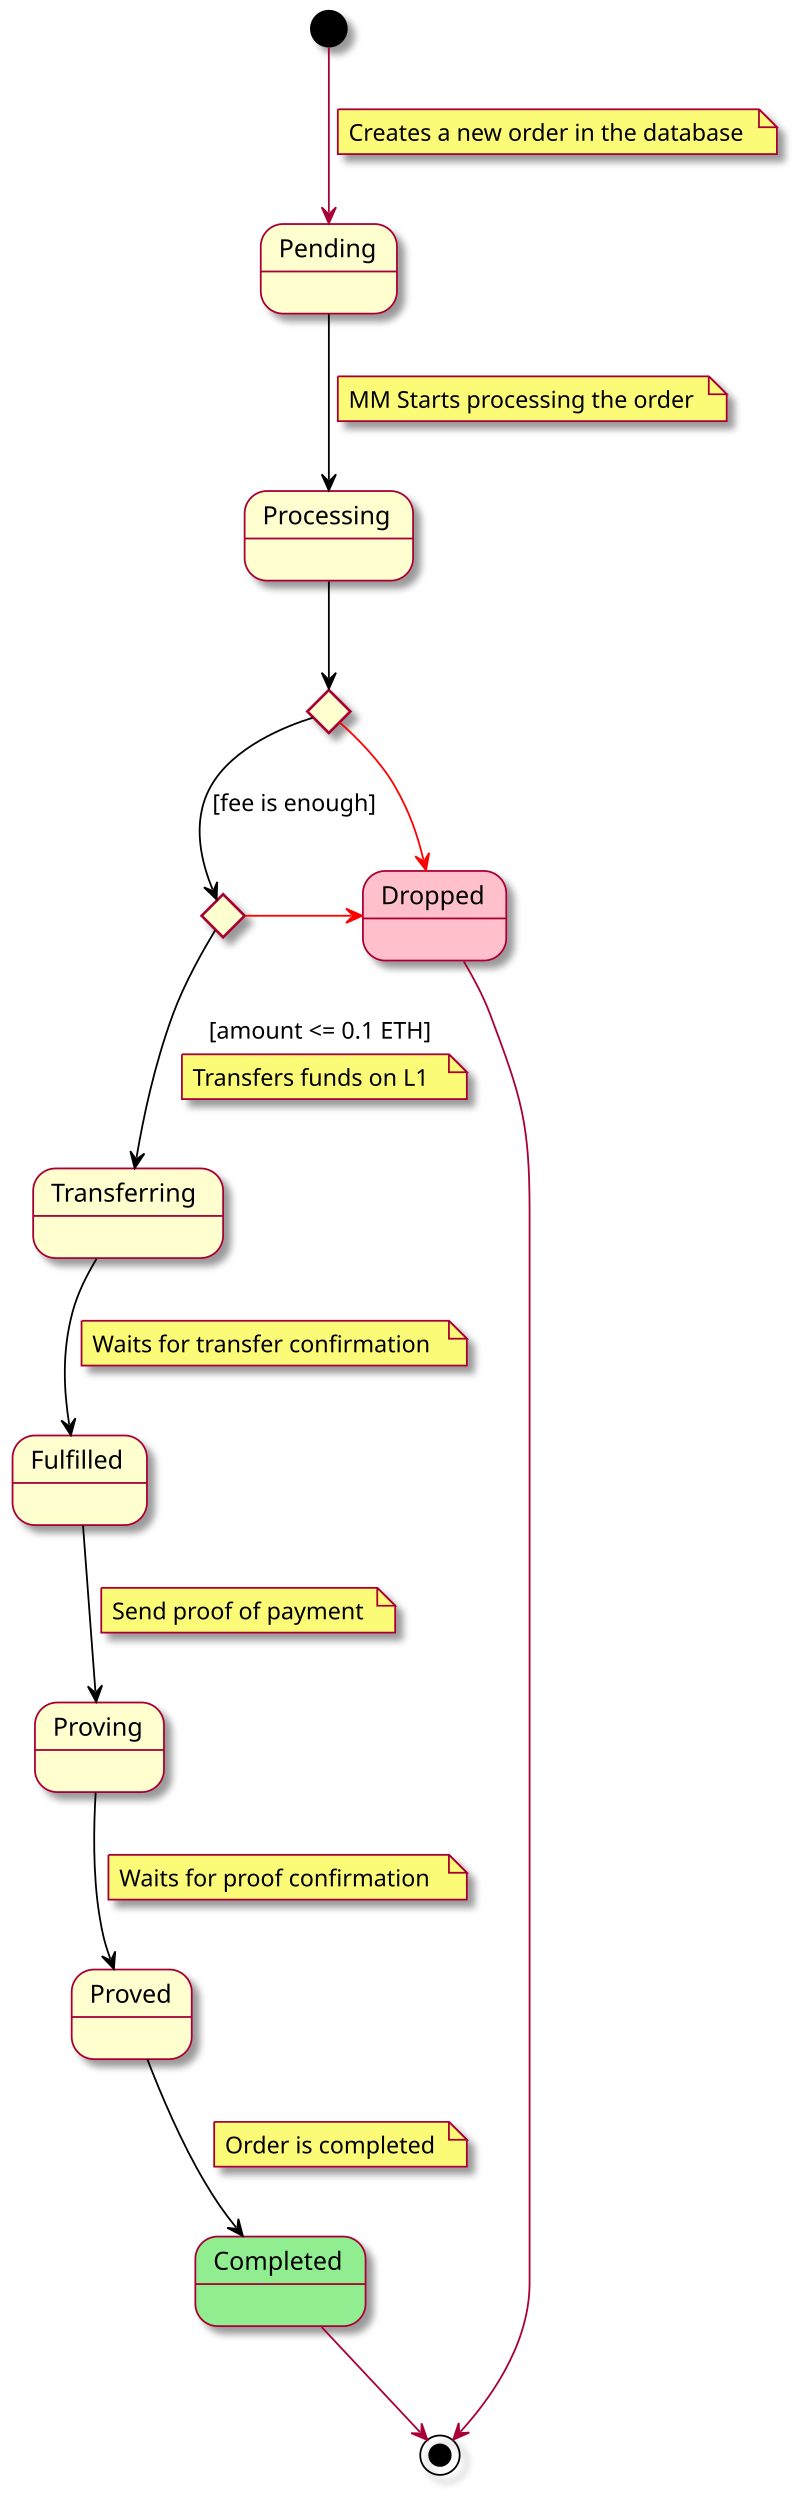
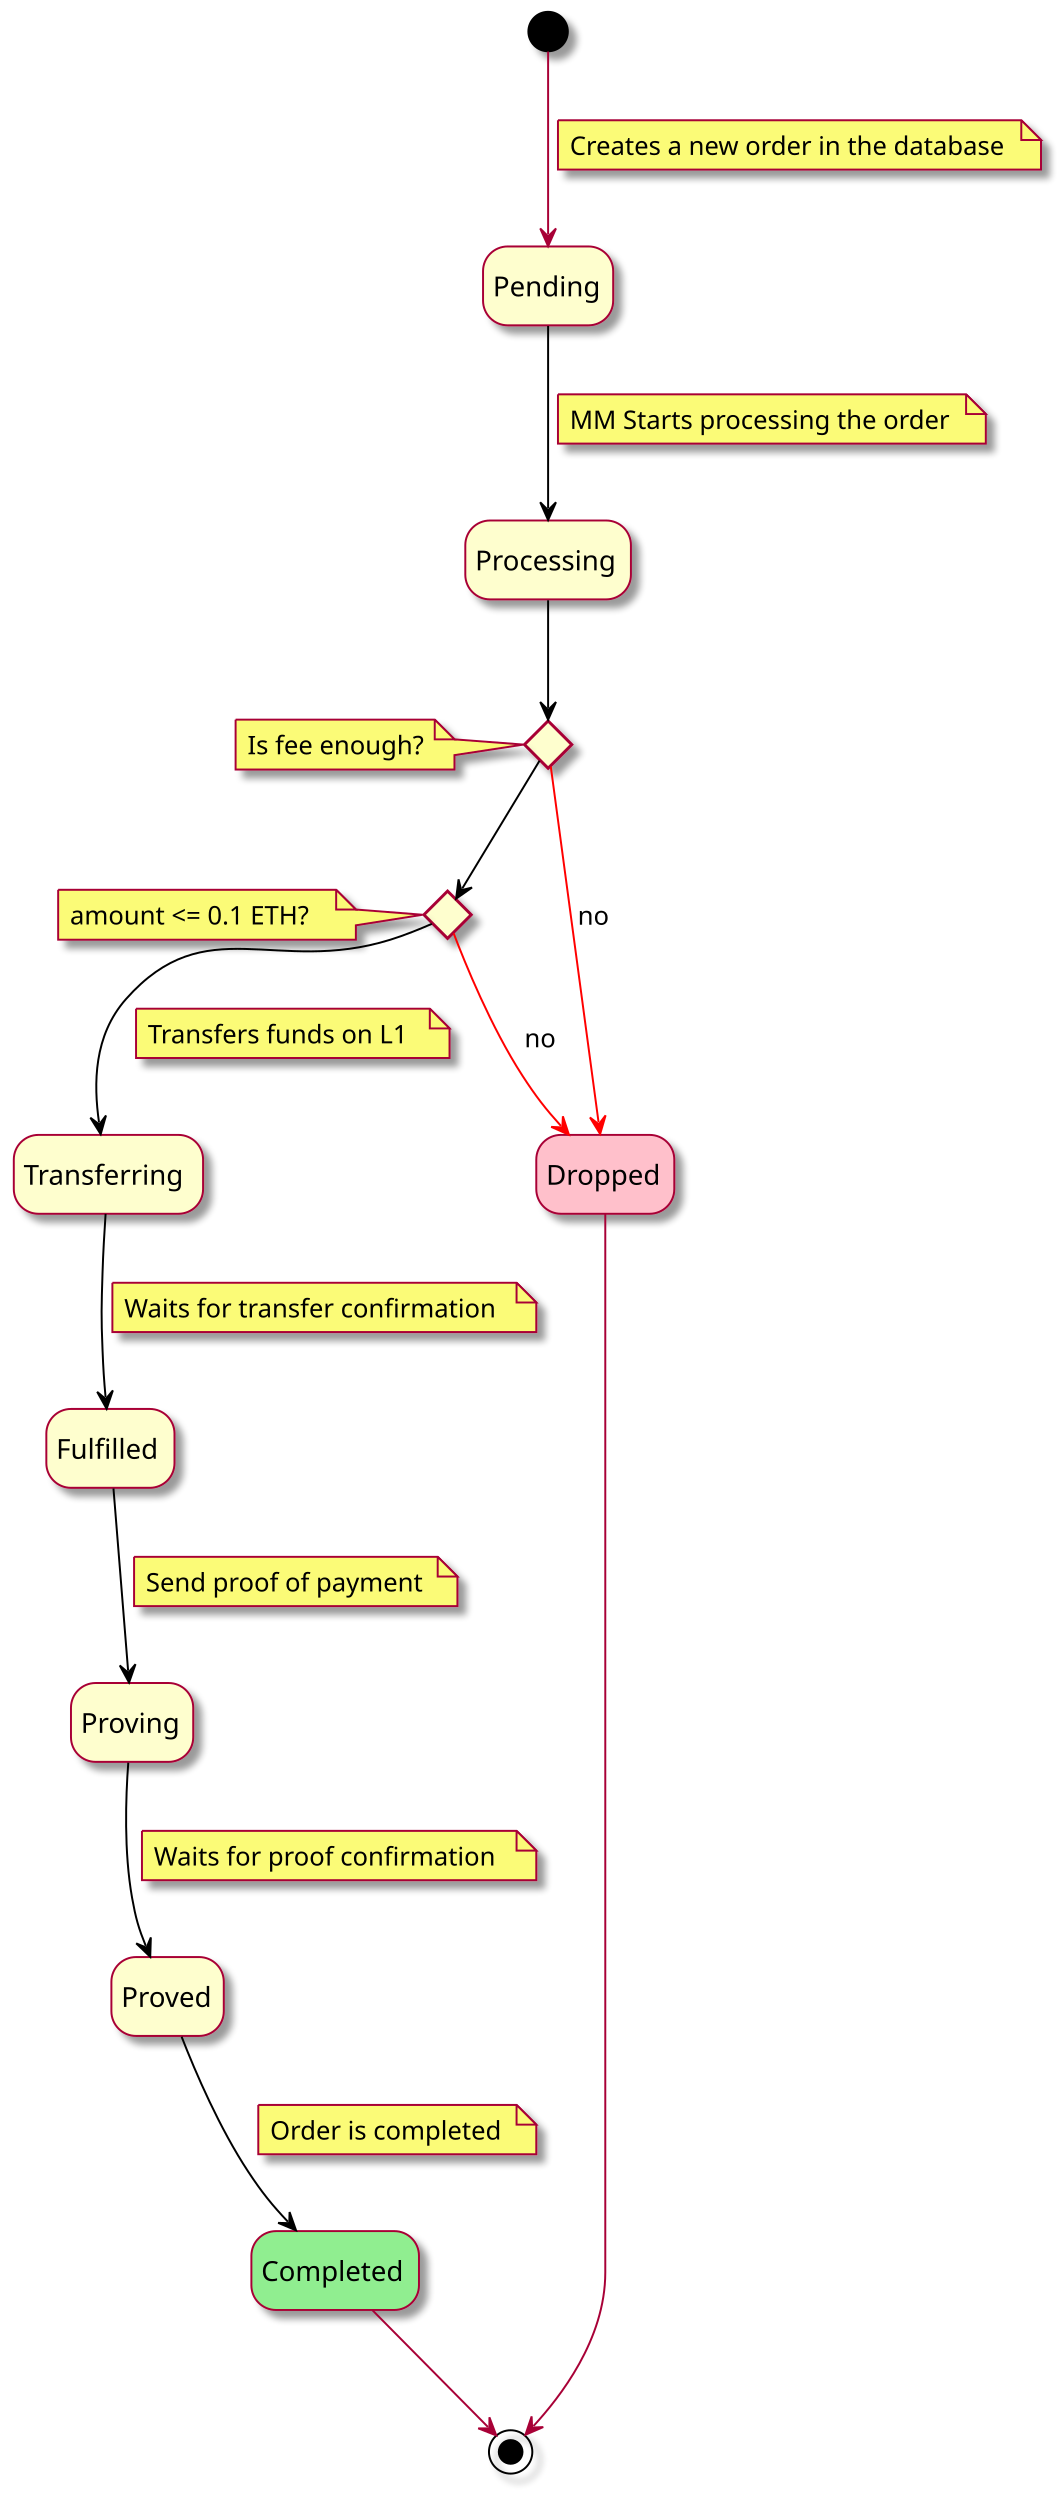
- <svg xmlns="http://www.w3.org/2000/svg" contentStyleType="text/css" height="2790px" preserveAspectRatio="none" style="width:884px;height:2790px;background:#FFFFFF;" version="1.1" viewBox="0 0 884 2790" width="884px" zoomAndPan="magnify">
+ <svg xmlns="http://www.w3.org/2000/svg" contentStyleType="text/css" height="2536px" preserveAspectRatio="none" style="width:1074px;height:2536px;background:#FFFFFF;" version="1.1" viewBox="0 0 1074 2536" width="1074px" zoomAndPan="magnify">
  <defs>
-     <filter height="300%" id="f1xmgrrt1f2ha5" width="300%" x="-1" y="-1">
+     <filter height="300%" id="fxh3hkgs57z1s" width="300%" x="-1" y="-1">
      <feGaussianBlur result="blurOut" stdDeviation="4.0" />
      <feColorMatrix in="blurOut" result="blurOut2" type="matrix" values="0 0 0 0 0 0 0 0 0 0 0 0 0 0 0 0 0 0 .4 0" />
      <feOffset dx="8.0" dy="8.0" in="blurOut2" result="blurOut3" />
      <feBlend in="SourceGraphic" in2="blurOut3" mode="normal" />
    </filter>
  </defs>
  <g>
-     <g id="Pending">
-       <rect fill="#FEFECE" filter="url(#f1xmgrrt1f2ha5)" height="100" rx="25" ry="25" style="stroke:#A80036;stroke-width:2.0;" width="152" x="291" y="250" />
-       <line style="stroke:#A80036;stroke-width:2.0;" x1="291" x2="443" y1="302.977" y2="302.977" />
-       <text fill="#000000" font-family="sans-serif" font-size="28" lengthAdjust="spacing" textLength="112" x="311" y="287.07">Pending</text>
+     <rect fill="#FEFECE" filter="url(#fxh3hkgs57z1s)" height="80" rx="25" ry="25" style="stroke:#A80036;stroke-width:2.0;" width="132" x="490" y="250" />
+     <text fill="#000000" font-family="sans-serif" font-size="28" lengthAdjust="spacing" textLength="112" x="500" y="300.582">Pending</text>
+     <rect fill="#FEFECE" filter="url(#fxh3hkgs57z1s)" height="80" rx="25" ry="25" style="stroke:#A80036;stroke-width:2.0;" width="168" x="472" y="528" />
+     <text fill="#000000" font-family="sans-serif" font-size="28" lengthAdjust="spacing" textLength="148" x="482" y="578.582">Processing</text>
+     <rect fill="#FEFECE" filter="url(#fxh3hkgs57z1s)" height="80" rx="25" ry="25" style="stroke:#A80036;stroke-width:2.0;" width="192" x="14" y="1151.24" />
+     <text fill="#000000" font-family="sans-serif" font-size="28" lengthAdjust="spacing" textLength="172" x="24" y="1201.822">Transferring</text>
+     <rect fill="#FEFECE" filter="url(#fxh3hkgs57z1s)" height="80" rx="25" ry="25" style="stroke:#A80036;stroke-width:2.0;" width="130" x="47" y="1429.24" />
+     <text fill="#000000" font-family="sans-serif" font-size="28" lengthAdjust="spacing" textLength="110" x="57" y="1479.822">Fulfilled</text>
+     <rect fill="#FEFECE" filter="url(#fxh3hkgs57z1s)" height="80" rx="25" ry="25" style="stroke:#A80036;stroke-width:2.0;" width="124" x="72" y="1707.24" />
+     <text fill="#000000" font-family="sans-serif" font-size="28" lengthAdjust="spacing" textLength="104" x="82" y="1757.822">Proving</text>
+     <rect fill="#FEFECE" filter="url(#fxh3hkgs57z1s)" height="80" rx="25" ry="25" style="stroke:#A80036;stroke-width:2.0;" width="114" x="113" y="1985.24" />
+     <text fill="#000000" font-family="sans-serif" font-size="28" lengthAdjust="spacing" textLength="94" x="123" y="2035.822">Proved</text>
+     <rect fill="#90EE90" filter="url(#fxh3hkgs57z1s)" height="80" rx="25" ry="25" style="stroke:#A80036;stroke-width:2.0;" width="170" x="255" y="2263.24" />
+     <text fill="#000000" font-family="sans-serif" font-size="28" lengthAdjust="spacing" textLength="150" x="265" y="2313.822">Completed</text>
+     <rect fill="#FFC0CB" filter="url(#fxh3hkgs57z1s)" height="80" rx="25" ry="25" style="stroke:#A80036;stroke-width:2.0;" width="140" x="544" y="1151.24" />
+     <text fill="#000000" font-family="sans-serif" font-size="28" lengthAdjust="spacing" textLength="120" x="554" y="1201.822">Dropped</text>
+     <ellipse cx="556" cy="32" fill="#000000" filter="url(#fxh3hkgs57z1s)" rx="20" ry="20" style="stroke:#000000;stroke-width:2.0;" />
+     <g id="elem_CheckFee">
+       <polygon fill="#FEFECE" filter="url(#fxh3hkgs57z1s)" points="556,731.3,580,755.3,556,779.3,532,755.3,556,731.3" style="stroke:#A80036;stroke-width:3.0;" />
    </g>
-     <g id="Processing">
-       <rect fill="#FEFECE" filter="url(#f1xmgrrt1f2ha5)" height="100" rx="25" ry="25" style="stroke:#A80036;stroke-width:2.0;" width="188" x="273" y="548" />
-       <line style="stroke:#A80036;stroke-width:2.0;" x1="273" x2="461" y1="600.977" y2="600.977" />
-       <text fill="#000000" font-family="sans-serif" font-size="28" lengthAdjust="spacing" textLength="148" x="293" y="585.07">Processing</text>
-     </g>
-     <g id="Transferring">
-       <rect fill="#FEFECE" filter="url(#f1xmgrrt1f2ha5)" height="100" rx="25" ry="25" style="stroke:#A80036;stroke-width:2.0;" width="212" x="37" y="1304" />
-       <line style="stroke:#A80036;stroke-width:2.0;" x1="37" x2="249" y1="1356.977" y2="1356.977" />
-       <text fill="#000000" font-family="sans-serif" font-size="28" lengthAdjust="spacing" textLength="172" x="57" y="1341.07">Transferring</text>
-     </g>
-     <g id="Fulfilled">
-       <rect fill="#FEFECE" filter="url(#f1xmgrrt1f2ha5)" height="100" rx="25" ry="25" style="stroke:#A80036;stroke-width:2.0;" width="150" x="14" y="1602" />
-       <line style="stroke:#A80036;stroke-width:2.0;" x1="14" x2="164" y1="1654.977" y2="1654.977" />
-       <text fill="#000000" font-family="sans-serif" font-size="28" lengthAdjust="spacing" textLength="110" x="34" y="1639.07">Fulfilled</text>
-     </g>
-     <g id="Proving">
-       <rect fill="#FEFECE" filter="url(#f1xmgrrt1f2ha5)" height="100" rx="25" ry="25" style="stroke:#A80036;stroke-width:2.0;" width="144" x="39" y="1900" />
-       <line style="stroke:#A80036;stroke-width:2.0;" x1="39" x2="183" y1="1952.977" y2="1952.977" />
-       <text fill="#000000" font-family="sans-serif" font-size="28" lengthAdjust="spacing" textLength="104" x="59" y="1937.07">Proving</text>
-     </g>
-     <g id="Proved">
-       <rect fill="#FEFECE" filter="url(#f1xmgrrt1f2ha5)" height="100" rx="25" ry="25" style="stroke:#A80036;stroke-width:2.0;" width="134" x="80" y="2198" />
-       <line style="stroke:#A80036;stroke-width:2.0;" x1="80" x2="214" y1="2250.977" y2="2250.977" />
-       <text fill="#000000" font-family="sans-serif" font-size="28" lengthAdjust="spacing" textLength="94" x="100" y="2235.07">Proved</text>
-     </g>
-     <g id="Completed">
-       <rect fill="#90EE90" filter="url(#f1xmgrrt1f2ha5)" height="100" rx="25" ry="25" style="stroke:#A80036;stroke-width:2.0;" width="190" x="218" y="2496" />
-       <line style="stroke:#A80036;stroke-width:2.0;" x1="218" x2="408" y1="2548.977" y2="2548.977" />
-       <text fill="#000000" font-family="sans-serif" font-size="28" lengthAdjust="spacing" textLength="150" x="238" y="2533.07">Completed</text>
-     </g>
-     <g id="Dropped">
-       <rect fill="#FFC0CB" filter="url(#f1xmgrrt1f2ha5)" height="100" rx="25" ry="25" style="stroke:#A80036;stroke-width:2.0;" width="160" x="405" y="972" />
-       <line style="stroke:#A80036;stroke-width:2.0;" x1="405" x2="565" y1="1024.977" y2="1024.977" />
-       <text fill="#000000" font-family="sans-serif" font-size="28" lengthAdjust="spacing" textLength="120" x="425" y="1009.07">Dropped</text>
-     </g>
-     <ellipse cx="367" cy="32" fill="#000000" filter="url(#f1xmgrrt1f2ha5)" rx="20" ry="20" style="stroke:#000000;stroke-width:2.0;" />
-     <g id="elem_CheckFee">
-       <polygon fill="#FEFECE" filter="url(#f1xmgrrt1f2ha5)" points="367,770,391,794,367,818,343,794,367,770" style="stroke:#A80036;stroke-width:3.0;" />
+     <g id="elem_GMN14">
+       <path d="M239,730 L239,780.621 A0,0 0 0 0 239,780.621 L461,780.621 A0,0 0 0 0 461,780.621 L461,766 L531,755.3 L461,750 L461,750 L441,730 L239,730 A0,0 0 0 0 239,730 " fill="#FBFB77" filter="url(#fxh3hkgs57z1s)" style="stroke:#A80036;stroke-width:2.0;" />
+       <path d="M441,730 L441,750 L461,750 L441,730 " fill="#FBFB77" style="stroke:#A80036;stroke-width:2.0;" />
+       <text fill="#000000" font-family="sans-serif" font-size="26" lengthAdjust="spacing" textLength="180" x="251" y="765.137">Is fee enough?</text>
    </g>
    <g id="elem_CheckAmount">
-       <polygon fill="#FEFECE" filter="url(#f1xmgrrt1f2ha5)" points="249,998,273,1022,249,1046,225,1022,249,998" style="stroke:#A80036;stroke-width:3.0;" />
+       <polygon fill="#FEFECE" filter="url(#fxh3hkgs57z1s)" points="454,903.92,478,927.92,454,951.92,430,927.92,454,903.92" style="stroke:#A80036;stroke-width:3.0;" />
    </g>
-     <ellipse cx="491" cy="2740" fill="none" filter="url(#f1xmgrrt1f2ha5)" rx="22" ry="22" style="stroke:#000000;stroke-width:2.0;" />
-     <ellipse cx="491" cy="2740" fill="#000000" rx="12" ry="12" style="stroke:#000000;stroke-width:2.0;" />
+     <g id="elem_GMN18">
+       <path d="M59,902.62 L59,953.241 A0,0 0 0 0 59,953.241 L361,953.241 A0,0 0 0 0 361,953.241 L361,938.62 L428.72,927.92 L361,922.62 L361,922.62 L341,902.62 L59,902.62 A0,0 0 0 0 59,902.62 " fill="#FBFB77" filter="url(#fxh3hkgs57z1s)" style="stroke:#A80036;stroke-width:2.0;" />
+       <path d="M341,902.62 L341,922.62 L361,922.62 L341,902.62 " fill="#FBFB77" style="stroke:#A80036;stroke-width:2.0;" />
+       <text fill="#000000" font-family="sans-serif" font-size="26" lengthAdjust="spacing" textLength="260" x="71" y="937.757">amount &lt;= 0.1 ETH?</text>
+     </g>
+     <ellipse cx="518" cy="2487.24" fill="none" filter="url(#fxh3hkgs57z1s)" rx="22" ry="22" style="stroke:#000000;stroke-width:2.0;" />
+     <ellipse cx="518" cy="2487.24" fill="#000000" rx="12" ry="12" style="stroke:#000000;stroke-width:2.0;" />
    <g id="link_*start*_Pending">
-       <path d="M367,52.98 C367,93.66 367,178.28 367,237.3 " fill="none" id="*start*-to-Pending" style="stroke:#A80036;stroke-width:2.0;" />
-       <polygon fill="#A80036" points="367,249.3,375,231.3,367,239.3,359,231.3,367,249.3" style="stroke:#A80036;stroke-width:2.0;" />
-       <path d="M377,122 L377,172 L867,172 L867,142 L847,122 L377,122 " fill="#FBFB77" filter="url(#f1xmgrrt1f2ha5)" style="stroke:#A80036;stroke-width:2.0;" />
-       <path d="M847,122 L847,142 L867,142 L847,122 " fill="#FBFB77" style="stroke:#A80036;stroke-width:2.0;" />
-       <text fill="#000000" font-family="sans-serif" font-size="26" lengthAdjust="spacing" textLength="448" x="389" y="157.137">Creates a new order in the database</text>
+       <path d="M556,52.26 C556,93.44 556,182.24 556,237.76 " fill="none" id="*start*-to-Pending" style="stroke:#A80036;stroke-width:2.0;" />
+       <polygon fill="#A80036" points="556,249.76,564,231.76,556,239.76,548,231.76,556,249.76" style="stroke:#A80036;stroke-width:2.0;" />
+       <path d="M566,122 L566,172 L1056,172 L1056,142 L1036,122 L566,122 " fill="#FBFB77" filter="url(#fxh3hkgs57z1s)" style="stroke:#A80036;stroke-width:2.0;" />
+       <path d="M1036,122 L1036,142 L1056,142 L1036,122 " fill="#FBFB77" style="stroke:#A80036;stroke-width:2.0;" />
+       <text fill="#000000" font-family="sans-serif" font-size="26" lengthAdjust="spacing" textLength="448" x="578" y="157.137">Creates a new order in the database</text>
    </g>
    <g id="link_Pending_Processing">
-       <path d="M367,350.54 C367,405.02 367,480.88 367,535.38 " fill="none" id="Pending-to-Processing" style="stroke:#000000;stroke-width:2.0;" />
-       <polygon fill="#000000" points="367,547.38,375,529.38,367,537.38,359,529.38,367,547.38" style="stroke:#000000;stroke-width:2.0;" />
-       <path d="M377,420 L377,470 L811,470 L811,440 L791,420 L377,420 " fill="#FBFB77" filter="url(#f1xmgrrt1f2ha5)" style="stroke:#A80036;stroke-width:2.0;" />
-       <path d="M791,420 L791,440 L811,440 L791,420 " fill="#FBFB77" style="stroke:#A80036;stroke-width:2.0;" />
-       <text fill="#000000" font-family="sans-serif" font-size="26" lengthAdjust="spacing" textLength="392" x="389" y="455.137">MM Starts processing the order</text>
+       <path d="M556,330.68 C556,382.9 556,463.4 556,515.52 " fill="none" id="Pending-to-Processing" style="stroke:#000000;stroke-width:2.0;" />
+       <polygon fill="#000000" points="556,527.52,564,509.52,556,517.52,548,509.52,556,527.52" style="stroke:#000000;stroke-width:2.0;" />
+       <path d="M566,400 L566,450 L1000,450 L1000,420 L980,400 L566,400 " fill="#FBFB77" filter="url(#fxh3hkgs57z1s)" style="stroke:#A80036;stroke-width:2.0;" />
+       <path d="M980,400 L980,420 L1000,420 L980,400 " fill="#FBFB77" style="stroke:#A80036;stroke-width:2.0;" />
+       <text fill="#000000" font-family="sans-serif" font-size="26" lengthAdjust="spacing" textLength="392" x="578" y="435.137">MM Starts processing the order</text>
    </g>
    <g id="link_Processing_CheckFee">
-       <path d="M367,648.94 C367,687.38 367,727.2 367,756.76 " fill="none" id="Processing-to-CheckFee" style="stroke:#000000;stroke-width:2.0;" />
-       <polygon fill="#000000" points="367,768.76,375,750.76,367,758.76,359,750.76,367,768.76" style="stroke:#000000;stroke-width:2.0;" />
+       <path d="M556,608.88 C556,645.66 556,687.64 556,718.12 " fill="none" id="Processing-to-CheckFee" style="stroke:#000000;stroke-width:2.0;" />
+       <polygon fill="#000000" points="556,730.12,564,712.12,556,720.12,548,712.12,556,730.12" style="stroke:#000000;stroke-width:2.0;" />
    </g>
    <g id="link_CheckFee_CheckAmount">
-       <path d="M349.22,800.9 C319.28,810.22 259.64,833.68 235,878 C212.36,918.7 225.998,965.085 237.258,992.764 " fill="none" id="CheckFee-to-CheckAmount" style="stroke:#000000;stroke-width:2.0;" />
-       <polygon fill="#000000" points="241.78,1003.88,242.408,984.192,238.012,994.617,227.587,990.221,241.78,1003.88" style="stroke:#000000;stroke-width:2.0;" />
-       <text fill="#000000" font-family="sans-serif" font-size="26" lengthAdjust="spacing" textLength="186" x="237" y="905.137">[fee is enough]</text>
+       <path d="M547.3,771.68 C528.04,803.54 488.129,869.491 468.889,901.311 " fill="none" id="CheckFee-to-CheckAmount" style="stroke:#000000;stroke-width:2.0;" />
+       <polygon fill="#000000" points="462.68,911.58,478.839,900.316,467.854,903.023,465.148,892.038,462.68,911.58" style="stroke:#000000;stroke-width:2.0;" />
    </g>
    <g id="link_CheckFee_Dropped">
-       <path d="M379.28,806.42 C395.6,820.9 424.3,848.66 441,878 C457.46,906.94 465.663,931.1 472.583,959.54 " fill="none" id="CheckFee-to-Dropped" style="stroke:#FF0000;stroke-width:2.0;" />
-       <polygon fill="#FF0000" points="475.42,971.2,478.938,951.819,473.056,961.484,463.391,955.602,475.42,971.2" style="stroke:#FF0000;stroke-width:2.0;" />
+       <path d="M558.72,777.56 C567.74,844.78 595.223,1049.347 607.183,1138.447 " fill="none" id="CheckFee-to-Dropped" style="stroke:#FF0000;stroke-width:2.0;" />
+       <polygon fill="#FF0000" points="608.78,1150.34,614.314,1131.436,607.45,1140.429,598.456,1133.564,608.78,1150.34" style="stroke:#FF0000;stroke-width:2.0;" />
+       <text fill="#000000" font-family="sans-serif" font-size="26" lengthAdjust="spacing" textLength="32" x="586" y="938.057">no</text>
    </g>
    <g id="link_CheckAmount_Transferring">
-       <path d="M240.18,1038.14 C227.94,1058.28 205.92,1096.7 193,1132 C172,1189.38 160.033,1246.69 152.333,1291.95 " fill="none" id="CheckAmount-to-Transferring" style="stroke:#000000;stroke-width:2.0;" />
-       <polygon fill="#000000" points="150.32,1303.78,161.226,1287.377,151.997,1293.922,145.452,1284.693,150.32,1303.78" style="stroke:#000000;stroke-width:2.0;" />
-       <text fill="#000000" font-family="sans-serif" font-size="26" lengthAdjust="spacing" textLength="266" x="233" y="1159.137">[amount &lt;= 0.1 ETH]</text>
-       <path d="M203,1176.621 L203,1226.621 L521,1226.621 L521,1196.621 L501,1176.621 L203,1176.621 " fill="#FBFB77" filter="url(#f1xmgrrt1f2ha5)" style="stroke:#A80036;stroke-width:2.0;" />
-       <path d="M501,1176.621 L501,1196.621 L521,1196.621 L501,1176.621 " fill="#FBFB77" style="stroke:#A80036;stroke-width:2.0;" />
-       <text fill="#000000" font-family="sans-serif" font-size="26" lengthAdjust="spacing" textLength="276" x="215" y="1211.758">Transfers funds on L1</text>
+       <path d="M438,937.18 C426.5,942.18 410.5,948.74 396,953.24 C279.44,989.46 209.06,921.98 128,1013.24 C94.96,1050.44 94.829,1099.16 100.449,1138.64 " fill="none" id="CheckAmount-to-Transferring" style="stroke:#000000;stroke-width:2.0;" />
+       <polygon fill="#000000" points="102.14,1150.52,107.523,1131.572,100.731,1140.62,91.683,1133.827,102.14,1150.52" style="stroke:#000000;stroke-width:2.0;" />
+       <path d="M138,1023.24 L138,1073.24 L456,1073.24 L456,1043.24 L436,1023.24 L138,1023.24 " fill="#FBFB77" filter="url(#fxh3hkgs57z1s)" style="stroke:#A80036;stroke-width:2.0;" />
+       <path d="M436,1023.24 L436,1043.24 L456,1043.24 L436,1023.24 " fill="#FBFB77" style="stroke:#A80036;stroke-width:2.0;" />
+       <text fill="#000000" font-family="sans-serif" font-size="26" lengthAdjust="spacing" textLength="276" x="150" y="1058.377">Transfers funds on L1</text>
    </g>
    <g id="link_CheckAmount_Dropped">
-       <path d="M273.9,1022 C317.32,1022 348.76,1022 392.18,1022 " fill="none" id="CheckAmount-to-Dropped" style="stroke:#FF0000;stroke-width:2.0;" />
-       <polygon fill="#FF0000" points="404.18,1022,386.18,1014,394.18,1022,386.18,1030,404.18,1022" style="stroke:#FF0000;stroke-width:2.0;" />
+       <path d="M460.18,946.72 C471.66,976.92 498.04,1041.86 530,1091.24 C543.64,1112.3 553.381,1124.791 569.081,1142.191 " fill="none" id="CheckAmount-to-Dropped" style="stroke:#FF0000;stroke-width:2.0;" />
+       <polygon fill="#FF0000" points="577.12,1151.1,571.001,1132.377,570.421,1143.676,559.122,1143.095,577.12,1151.1" style="stroke:#FF0000;stroke-width:2.0;" />
+       <text fill="#000000" font-family="sans-serif" font-size="26" lengthAdjust="spacing" textLength="32" x="532" y="1062.377">no</text>
    </g>
    <g id="link_Transferring_Fulfilled">
-       <path d="M107.86,1404.7 C97.04,1422.48 86.52,1443.32 81,1464 C68.84,1509.6 71.31,1551.823 77.25,1589.883 " fill="none" id="Transferring-to-Fulfilled" style="stroke:#000000;stroke-width:2.0;" />
-       <polygon fill="#000000" points="79.1,1601.74,84.229,1582.722,77.558,1591.86,68.42,1585.189,79.1,1601.74" style="stroke:#000000;stroke-width:2.0;" />
-       <path d="M91,1474 L91,1524 L521,1524 L521,1494 L501,1474 L91,1474 " fill="#FBFB77" filter="url(#f1xmgrrt1f2ha5)" style="stroke:#A80036;stroke-width:2.0;" />
-       <path d="M501,1474 L501,1494 L521,1494 L501,1474 " fill="#FBFB77" style="stroke:#A80036;stroke-width:2.0;" />
-       <text fill="#000000" font-family="sans-serif" font-size="26" lengthAdjust="spacing" textLength="388" x="103" y="1509.137">Waits for transfer confirmation</text>
+       <path d="M107.12,1231.38 C105.9,1249.5 104.6,1271.48 104,1291.24 C102.94,1325.9 102.58,1334.6 104,1369.24 C104.8,1389.02 105.438,1399.049 107.078,1417.169 " fill="none" id="Transferring-to-Fulfilled" style="stroke:#000000;stroke-width:2.0;" />
+       <polygon fill="#000000" points="108.16,1429.12,114.505,1410.472,107.259,1419.161,98.57,1411.914,108.16,1429.12" style="stroke:#000000;stroke-width:2.0;" />
+       <path d="M114,1301.24 L114,1351.24 L544,1351.24 L544,1321.24 L524,1301.24 L114,1301.24 " fill="#FBFB77" filter="url(#fxh3hkgs57z1s)" style="stroke:#A80036;stroke-width:2.0;" />
+       <path d="M524,1301.24 L524,1321.24 L544,1321.24 L524,1301.24 " fill="#FBFB77" style="stroke:#A80036;stroke-width:2.0;" />
+       <text fill="#000000" font-family="sans-serif" font-size="26" lengthAdjust="spacing" textLength="388" x="126" y="1336.377">Waits for transfer confirmation</text>
    </g>
    <g id="link_Fulfilled_Proving">
-       <path d="M92.64,1702.54 C96.7,1757.02 102.384,1832.914 106.464,1887.414 " fill="none" id="Fulfilled-to-Proving" style="stroke:#000000;stroke-width:2.0;" />
-       <polygon fill="#000000" points="107.36,1899.38,113.994,1880.833,106.614,1889.408,98.039,1882.027,107.36,1899.38" style="stroke:#000000;stroke-width:2.0;" />
-       <path d="M113,1772 L113,1822 L441,1822 L441,1792 L421,1772 L113,1772 " fill="#FBFB77" filter="url(#f1xmgrrt1f2ha5)" style="stroke:#A80036;stroke-width:2.0;" />
-       <path d="M421,1772 L421,1792 L441,1792 L421,1772 " fill="#FBFB77" style="stroke:#A80036;stroke-width:2.0;" />
-       <text fill="#000000" font-family="sans-serif" font-size="26" lengthAdjust="spacing" textLength="286" x="125" y="1807.137">Send proof of payment</text>
+       <path d="M115.1,1509.92 C119.3,1562.14 125.756,1642.679 129.956,1694.799 " fill="none" id="Fulfilled-to-Proving" style="stroke:#000000;stroke-width:2.0;" />
+       <polygon fill="#000000" points="130.92,1706.76,137.448,1688.176,130.117,1696.792,121.5,1689.461,130.92,1706.76" style="stroke:#000000;stroke-width:2.0;" />
+       <path d="M136,1579.24 L136,1629.24 L464,1629.24 L464,1599.24 L444,1579.24 L136,1579.24 " fill="#FBFB77" filter="url(#fxh3hkgs57z1s)" style="stroke:#A80036;stroke-width:2.0;" />
+       <path d="M444,1579.24 L444,1599.24 L464,1599.24 L444,1579.24 " fill="#FBFB77" style="stroke:#A80036;stroke-width:2.0;" />
+       <text fill="#000000" font-family="sans-serif" font-size="26" lengthAdjust="spacing" textLength="286" x="148" y="1614.377">Send proof of payment</text>
    </g>
    <g id="link_Proving_Proved">
-       <path d="M106.76,2000.52 C104.5,2038.24 103.5,2091.78 111,2138 C114.22,2157.9 116.584,2167.772 123.084,2186.072 " fill="none" id="Proving-to-Proved" style="stroke:#000000;stroke-width:2.0;" />
-       <polygon fill="#000000" points="127.1,2197.38,128.614,2177.74,123.753,2187.957,113.537,2183.096,127.1,2197.38" style="stroke:#000000;stroke-width:2.0;" />
-       <path d="M121,2070 L121,2120 L521,2120 L521,2090 L501,2070 L121,2070 " fill="#FBFB77" filter="url(#f1xmgrrt1f2ha5)" style="stroke:#A80036;stroke-width:2.0;" />
-       <path d="M501,2070 L501,2090 L521,2090 L501,2070 " fill="#FBFB77" style="stroke:#A80036;stroke-width:2.0;" />
-       <text fill="#000000" font-family="sans-serif" font-size="26" lengthAdjust="spacing" textLength="358" x="133" y="2105.137">Waits for proof confirmation</text>
+       <path d="M130.12,1788.04 C127.46,1823.92 125.7,1878.62 134,1925.24 C137.62,1945.58 140.634,1956.126 147.874,1973.906 " fill="none" id="Proving-to-Proved" style="stroke:#000000;stroke-width:2.0;" />
+       <polygon fill="#000000" points="152.4,1985.02,153.021,1965.332,148.629,1975.758,138.202,1971.366,152.4,1985.02" style="stroke:#000000;stroke-width:2.0;" />
+       <path d="M144,1857.24 L144,1907.24 L544,1907.24 L544,1877.24 L524,1857.24 L144,1857.24 " fill="#FBFB77" filter="url(#fxh3hkgs57z1s)" style="stroke:#A80036;stroke-width:2.0;" />
+       <path d="M524,1857.24 L524,1877.24 L544,1877.24 L524,1857.24 " fill="#FBFB77" style="stroke:#A80036;stroke-width:2.0;" />
+       <text fill="#000000" font-family="sans-serif" font-size="26" lengthAdjust="spacing" textLength="358" x="156" y="1892.377">Waits for proof confirmation</text>
    </g>
    <g id="link_Proved_Completed">
-       <path d="M164.48,2298.22 C179.32,2336.74 202.42,2391.46 229,2436 C241.18,2456.4 249.167,2467.966 263.507,2485.907 " fill="none" id="Proved-to-Completed" style="stroke:#000000;stroke-width:2.0;" />
-       <polygon fill="#000000" points="271,2495.28,266.01,2476.225,264.756,2487.469,253.512,2486.215,271,2495.28" style="stroke:#000000;stroke-width:2.0;" />
-       <path d="M239,2368 L239,2418 L521,2418 L521,2388 L501,2368 L239,2368 " fill="#FBFB77" filter="url(#f1xmgrrt1f2ha5)" style="stroke:#A80036;stroke-width:2.0;" />
-       <path d="M501,2368 L501,2388 L521,2388 L501,2368 " fill="#FBFB77" style="stroke:#A80036;stroke-width:2.0;" />
-       <text fill="#000000" font-family="sans-serif" font-size="26" lengthAdjust="spacing" textLength="240" x="251" y="2403.137">Order is completed</text>
+       <path d="M184.22,2066.04 C198.6,2102.9 222.82,2159.08 252,2203.24 C265.86,2224.22 275.817,2236.559 292.057,2253.74 " fill="none" id="Proved-to-Completed" style="stroke:#000000;stroke-width:2.0;" />
+       <polygon fill="#000000" points="300.3,2262.46,293.749,2243.884,293.43,2255.193,282.121,2254.875,300.3,2262.46" style="stroke:#000000;stroke-width:2.0;" />
+       <path d="M262,2135.24 L262,2185.24 L544,2185.24 L544,2155.24 L524,2135.24 L262,2135.24 " fill="#FBFB77" filter="url(#fxh3hkgs57z1s)" style="stroke:#A80036;stroke-width:2.0;" />
+       <path d="M524,2135.24 L524,2155.24 L544,2155.24 L524,2135.24 " fill="#FBFB77" style="stroke:#A80036;stroke-width:2.0;" />
+       <text fill="#000000" font-family="sans-serif" font-size="26" lengthAdjust="spacing" textLength="240" x="274" y="2170.377">Order is completed</text>
    </g>
    <g id="link_Completed_*end*">
-       <path d="M358.84,2596.92 C397.98,2638.72 443.616,2687.422 468.776,2714.282 " fill="none" id="Completed-to-*end*" style="stroke:#A80036;stroke-width:2.0;" />
-       <polygon fill="#A80036" points="476.98,2723.04,470.513,2704.434,470.144,2715.742,458.836,2715.372,476.98,2723.04" style="stroke:#A80036;stroke-width:2.0;" />
+       <path d="M377.74,2343.42 C416.94,2383.04 467.801,2434.468 495.001,2461.968 " fill="none" id="Completed-to-*end*" style="stroke:#A80036;stroke-width:2.0;" />
+       <polygon fill="#A80036" points="503.44,2470.5,496.47,2452.077,496.408,2463.39,485.094,2463.328,503.44,2470.5" style="stroke:#A80036;stroke-width:2.0;" />
    </g>
    <g id="link_Dropped_*end*">
-       <path d="M517.54,1072.88 C528.28,1090.86 539.4,1111.76 547,1132 C582.06,1225.34 591,1252.28 591,1352 C591,1352 591,1352 591,2548 C591,2620.32 541.661,2683.269 513.841,2713.809 " fill="none" id="Dropped-to-*end*" style="stroke:#A80036;stroke-width:2.0;" />
-       <polygon fill="#A80036" points="505.76,2722.68,523.796,2714.761,512.494,2715.287,511.967,2703.986,505.76,2722.68" style="stroke:#A80036;stroke-width:2.0;" />
+       <path d="M614,1231.36 C614,1284.3 614,1383.04 614,1467.24 C614,1467.24 614,1467.24 614,2305.24 C614,2373.24 568.12,2431.644 541.12,2461.024 " fill="none" id="Dropped-to-*end*" style="stroke:#A80036;stroke-width:2.0;" />
+       <polygon fill="#A80036" points="533,2469.86,551.07,2462.02,539.766,2462.497,539.289,2451.193,533,2469.86" style="stroke:#A80036;stroke-width:2.0;" />
    </g>
  </g>
</svg>
